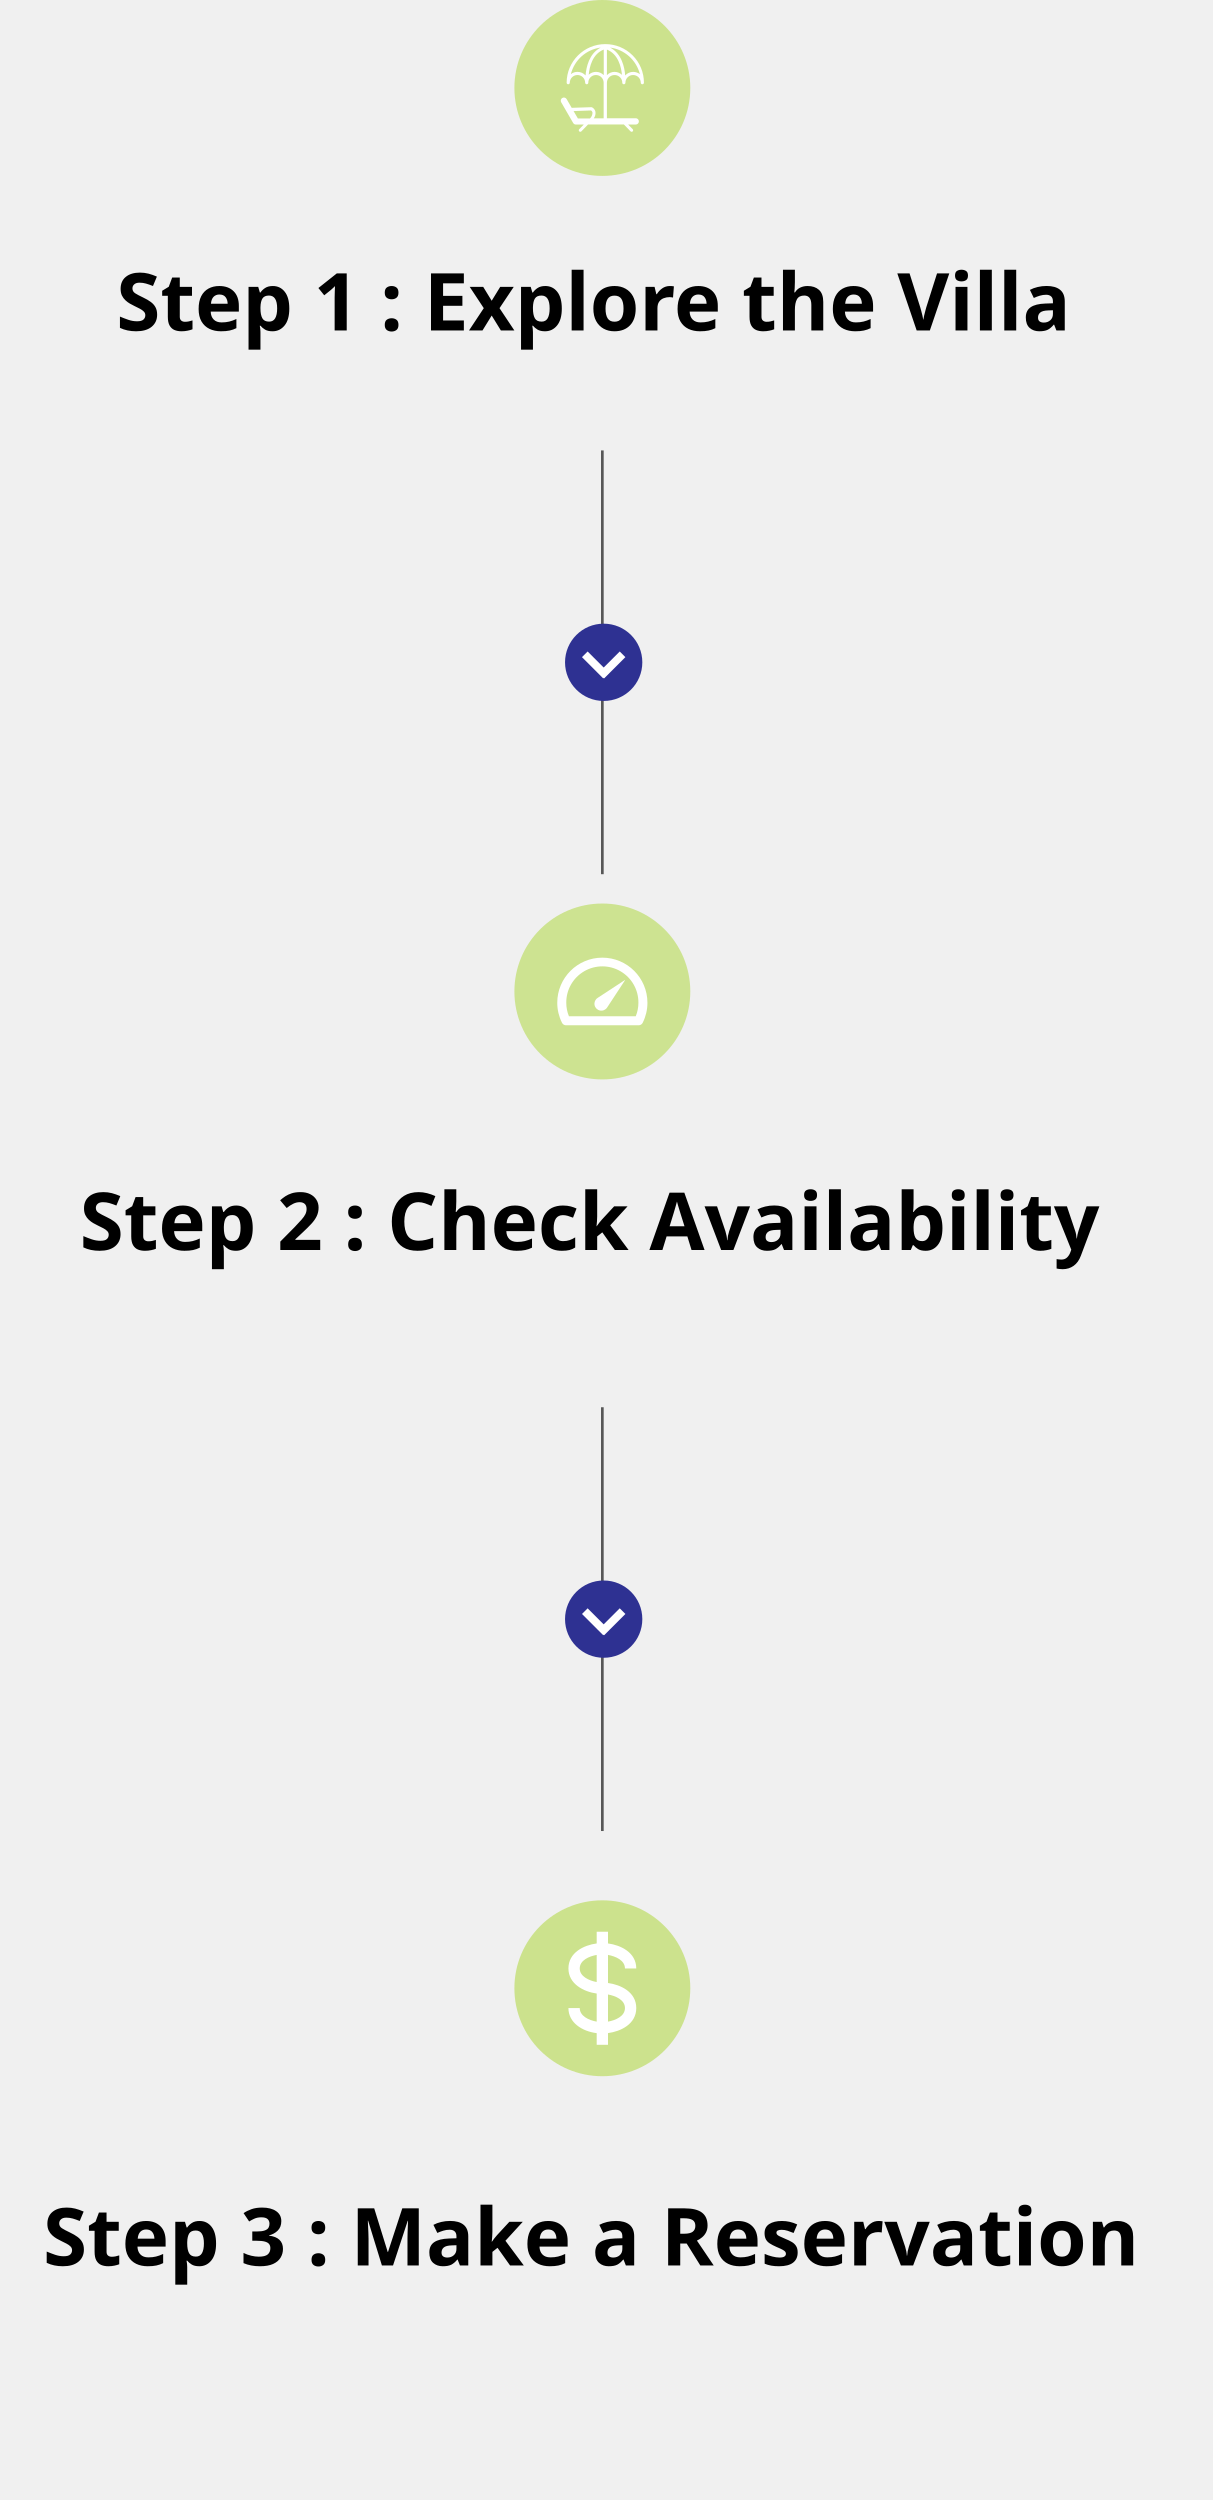
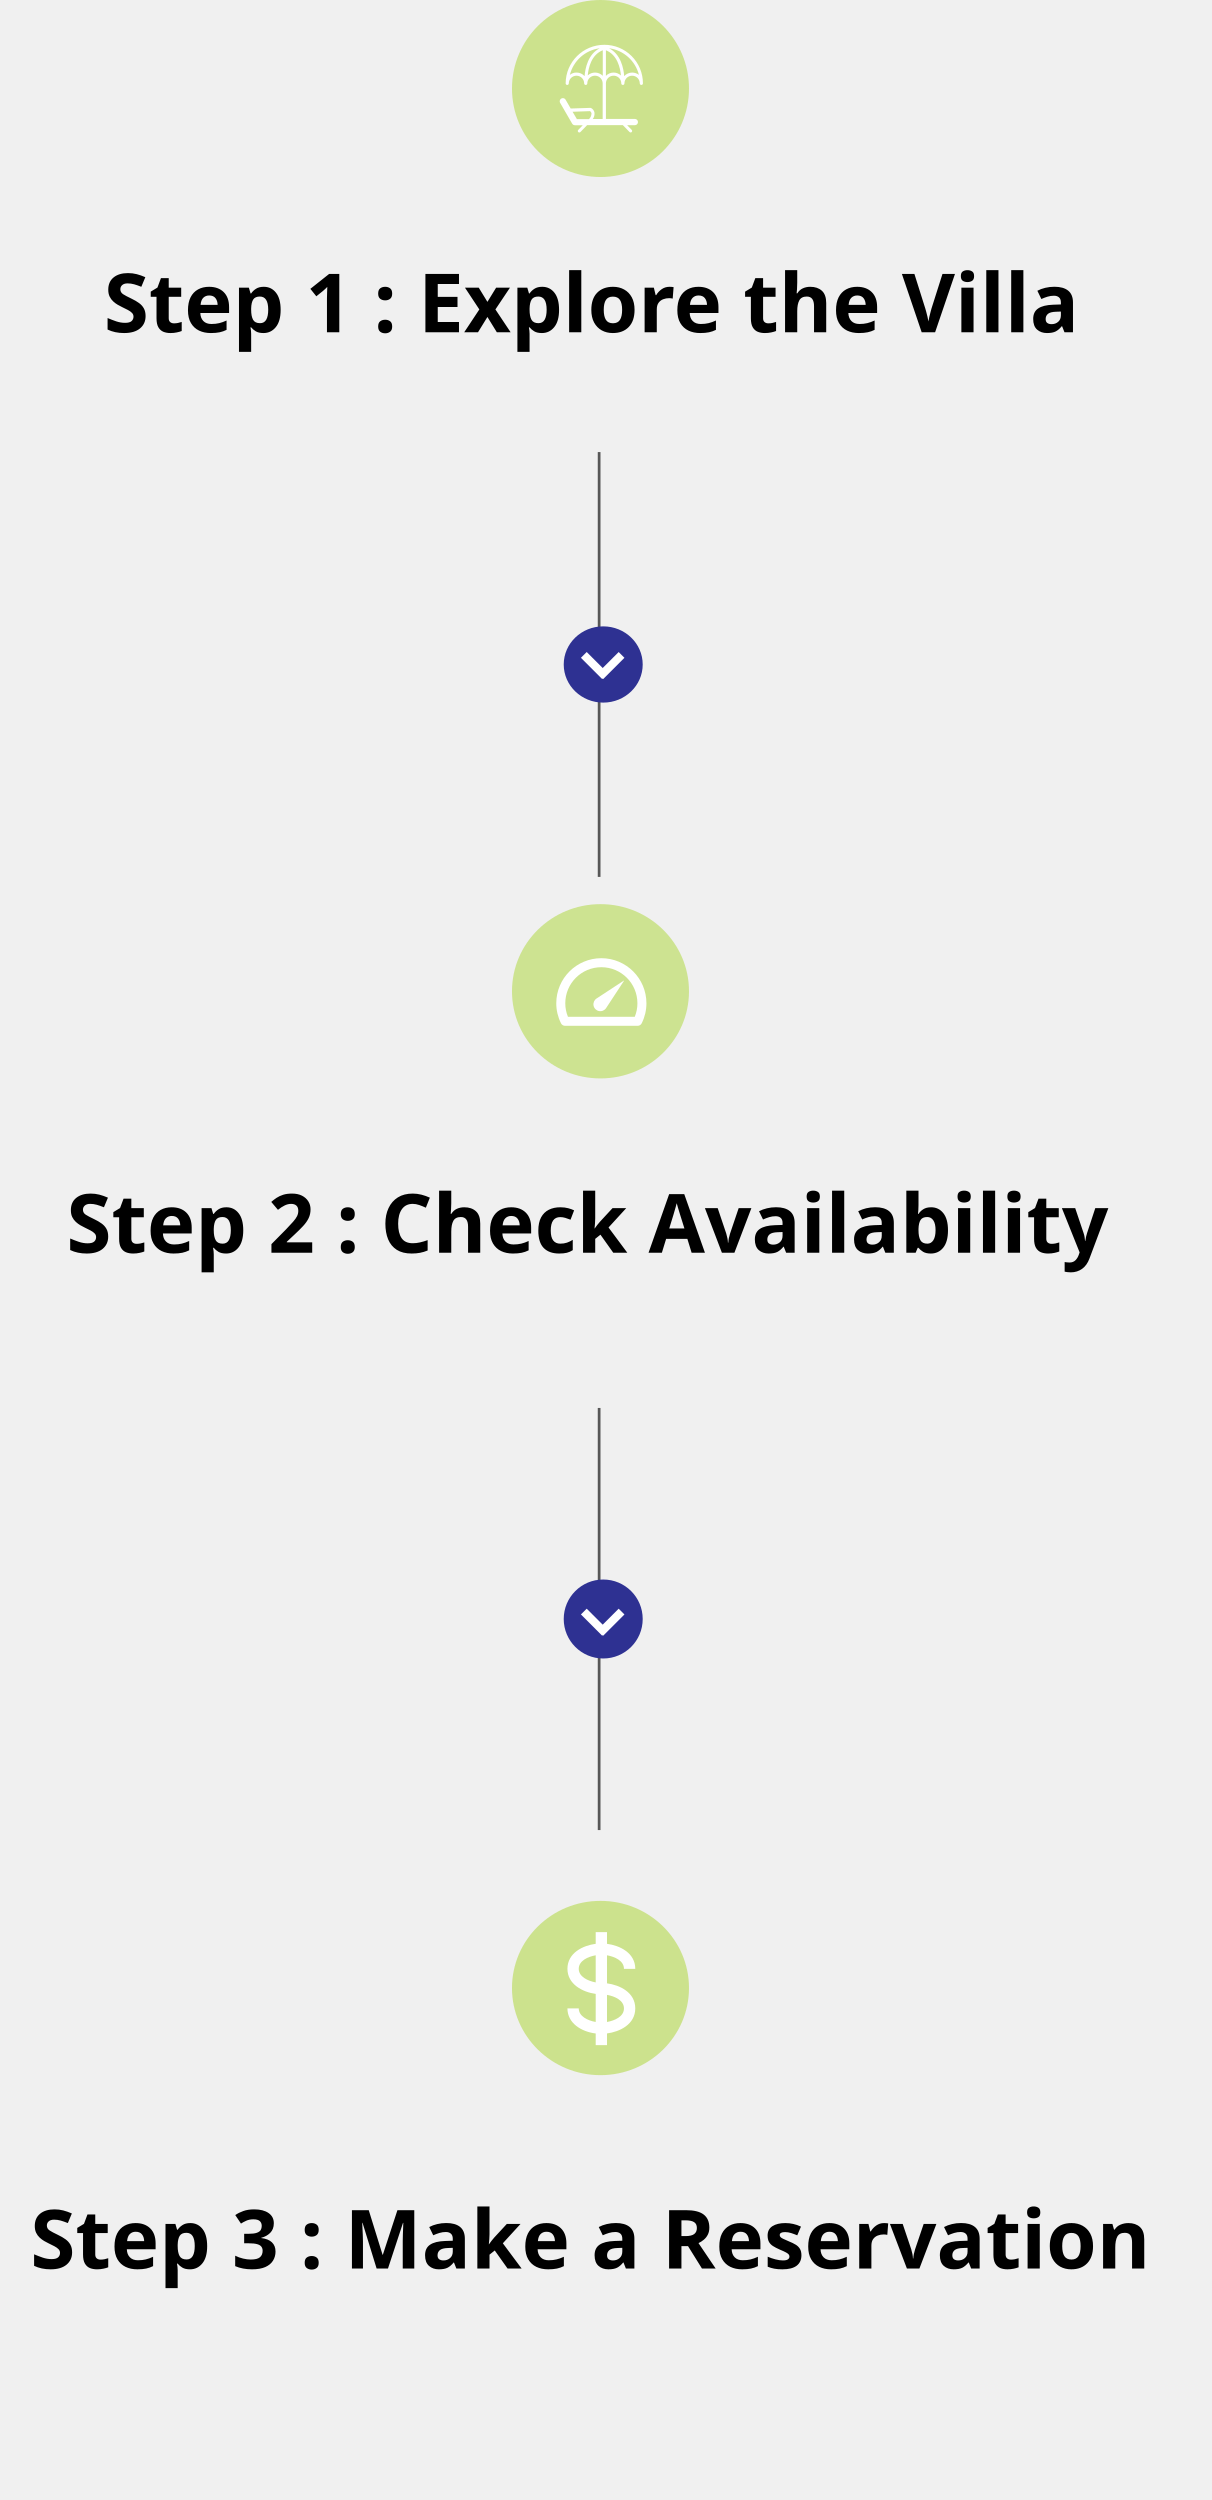
- <svg xmlns="http://www.w3.org/2000/svg" width="455" height="938" viewBox="0 0 455 938">
-   <g id="Group_107" data-name="Group 107" transform="translate(17 -2290)">
-     <circle id="Ellipse_6" data-name="Ellipse 6" cx="33" cy="33" r="33" transform="translate(176 2290)" fill="#cce28d" />
-     <text id="Step_1_:_Explore_the_Villa_" data-name="Step 1 : Explore the Villa  " transform="translate(15 2385)" font-size="30" font-family="Montserrat" font-weight="600">
-       <tspan x="11.63" y="29">Step 1 : Explore the Villa </tspan>
-       <tspan x="194" y="59" />
+ <svg xmlns="http://www.w3.org/2000/svg" width="445" height="918" viewBox="0 0 445 918">
+   <g id="Group_107" data-name="Group 107" transform="translate(16.676 -2289.745)">
+     <circle id="Ellipse_6" data-name="Ellipse 6" cx="32.5" cy="32.5" r="32.5" transform="translate(171.324 2289.745)" fill="#cce28d" />
+     <text id="Step_1_:_Explore_the_Villa_" data-name="Step 1 : Explore the Villa  " transform="translate(14.324 2382.745)" font-size="30" font-family="Montserrat" font-weight="600">
+       <tspan x="7.13" y="29">Step 1 : Explore the Villa </tspan>
+       <tspan x="189.5" y="59" />
    </text>
-     <line id="Line_29" data-name="Line 29" y2="159" transform="translate(209 2459)" fill="none" stroke="#000" stroke-width="1" opacity="0.64" />
-     <circle id="Ellipse_9" data-name="Ellipse 9" cx="14.5" cy="14.5" r="14.5" transform="translate(195 2524)" fill="#2e3192" />
-     <g id="Group_47" data-name="Group 47" transform="translate(-399.083 397)">
-       <line id="Line_31" data-name="Line 31" x2="7.968" y2="7.968" transform="translate(601.5 2138.5)" fill="none" stroke="#fff" stroke-width="3" />
-       <line id="Line_32" data-name="Line 32" x1="7.968" y2="7.968" transform="translate(607.697 2138.5)" fill="none" stroke="#fff" stroke-width="3" />
+     <line id="Line_29" data-name="Line 29" y2="156" transform="translate(203.324 2455.745)" fill="none" stroke="#000" stroke-width="1" opacity="0.64" />
+     <ellipse id="Ellipse_9" data-name="Ellipse 9" cx="14.5" cy="14" rx="14.5" ry="14" transform="translate(190.324 2519.745)" fill="#2e3192" />
+     <g id="Group_47" data-name="Group 47" transform="translate(197.699 2530.228)">
+       <line id="Line_31" data-name="Line 31" x2="7.797" y2="7.797" transform="translate(0)" fill="none" stroke="#fff" stroke-width="3" />
+       <line id="Line_32" data-name="Line 32" x1="7.797" y2="7.797" transform="translate(6.064)" fill="none" stroke="#fff" stroke-width="3" />
    </g>
-     <circle id="Ellipse_7" data-name="Ellipse 7" cx="33" cy="33" r="33" transform="translate(176 2629)" fill="#cde391" />
-     <g id="bx-tachometer" transform="translate(190.083 2645.312)">
-       <path id="Path_34" data-name="Path 34" d="M18.917,4A16.936,16.936,0,0,0,2,20.917a16.731,16.731,0,0,0,1.778,7.52,1.694,1.694,0,0,0,1.514.939H32.54a1.7,1.7,0,0,0,1.516-.939,16.731,16.731,0,0,0,1.778-7.52A16.936,16.936,0,0,0,18.917,4ZM31.452,25.992H6.382a13.322,13.322,0,0,1-1-5.075,13.534,13.534,0,1,1,27.067,0,13.322,13.322,0,0,1-1,5.075Z" fill="#fff" />
-       <path id="Path_35" data-name="Path 35" d="M11.418,15.683a2.592,2.592,0,1,0,3.588,3.588l6.7-10.214a.058.058,0,0,0,0-.059.056.056,0,0,0-.076-.017l-10.214,6.7Z" transform="translate(5.704 3.439)" fill="#fff" />
+     <ellipse id="Ellipse_7" data-name="Ellipse 7" cx="32.5" cy="32" rx="32.5" ry="32" transform="translate(171.324 2621.745)" fill="#cde391" />
+     <g id="bx-tachometer" transform="translate(187.587 2641.594)">
+       <path id="Path_34" data-name="Path 34" d="M18.553,4A16.572,16.572,0,0,0,2,20.553a16.371,16.371,0,0,0,1.74,7.358,1.657,1.657,0,0,0,1.482.919H31.884a1.66,1.66,0,0,0,1.483-.919,16.371,16.371,0,0,0,1.74-7.358A16.572,16.572,0,0,0,18.553,4ZM30.82,25.52H6.287a13.036,13.036,0,0,1-.977-4.966,13.243,13.243,0,1,1,26.486,0,13.036,13.036,0,0,1-.977,4.966Z" transform="translate(-2 -4)" fill="#fff" />
+       <path id="Path_35" data-name="Path 35" d="M11.393,15.539A2.536,2.536,0,1,0,14.9,19.05l6.558-9.995a.056.056,0,0,0,0-.058.055.055,0,0,0-.074-.017l-9.995,6.558Z" transform="translate(3.404 -0.742)" fill="#fff" />
    </g>
-     <text id="Step_2_:_Check_Availability_" data-name="Step 2 : Check Availability  " transform="translate(-1 2730)" font-size="30" font-family="Montserrat" font-weight="600">
-       <tspan x="13.9" y="29">Step 2 : Check Availability </tspan>
-       <tspan x="211" y="59" />
+     <text id="Step_2_:_Check_Availability_" data-name="Step 2 : Check Availability  " transform="translate(-1.676 2720.745)" font-size="30" font-family="Montserrat" font-weight="600">
+       <tspan x="9.4" y="29">Step 2 : Check Availability </tspan>
+       <tspan x="206.5" y="59" />
    </text>
-     <line id="Line_33" data-name="Line 33" y2="159" transform="translate(209 2818)" fill="none" stroke="#000" stroke-width="1" opacity="0.64" />
-     <circle id="Ellipse_11" data-name="Ellipse 11" cx="14.5" cy="14.5" r="14.5" transform="translate(195 2883)" fill="#2e3192" />
-     <g id="Group_49" data-name="Group 49" transform="translate(-399.083 756)">
-       <line id="Line_31-2" data-name="Line 31" x2="7.968" y2="7.968" transform="translate(601.5 2138.5)" fill="none" stroke="#fff" stroke-width="3" />
-       <line id="Line_32-2" data-name="Line 32" x1="7.968" y2="7.968" transform="translate(607.697 2138.5)" fill="none" stroke="#fff" stroke-width="3" />
+     <line id="Line_33" data-name="Line 33" y2="155" transform="translate(203.324 2806.745)" fill="none" stroke="#000" stroke-width="1" opacity="0.64" />
+     <circle id="Ellipse_11" data-name="Ellipse 11" cx="14.5" cy="14.5" r="14.5" transform="translate(190.324 2869.745)" fill="#2e3192" />
+     <g id="Group_49" data-name="Group 49" transform="translate(197.699 2881.514)">
+       <line id="Line_31-2" data-name="Line 31" x2="7.797" y2="7.797" transform="translate(0)" fill="none" stroke="#fff" stroke-width="3" />
+       <line id="Line_32-2" data-name="Line 32" x1="7.797" y2="7.797" transform="translate(6.064)" fill="none" stroke="#fff" stroke-width="3" />
    </g>
-     <circle id="Ellipse_8" data-name="Ellipse 8" cx="33" cy="33" r="33" transform="translate(176 3003)" fill="#cce28d" />
-     <path id="bx-dollar" d="M27.212,15.789h4.243c0-6.018-5.844-8.763-10.607-9.4V2H16.606V6.393C11.843,7.025,6,9.77,6,15.789c0,5.74,5.655,8.725,10.607,9.4V35.729c-3.072-.532-6.364-2.172-6.364-5.091H6c0,5.492,5.144,8.738,10.607,9.41v4.378h4.243V40.036c4.762-.632,10.607-3.379,10.607-9.4s-5.844-8.763-10.607-9.4V10.7C23.67,11.2,27.212,12.694,27.212,15.789Zm-16.971,0c0-3.1,3.543-4.584,6.364-5.091v10.18C13.7,20.341,10.242,18.752,10.242,15.789ZM27.212,30.638c0,3.1-3.543,4.584-6.364,5.091V25.547C23.67,26.054,27.212,27.543,27.212,30.638Z" transform="translate(190.273 3012.787)" fill="#fff" />
-     <text id="Step_3_:_Make_a_Reservation_" data-name="Step 3 : Make a Reservation  " transform="translate(-17 3111)" font-size="30" font-family="Montserrat" font-weight="600">
-       <tspan x="16.15" y="29">Step 3 : Make a Reservation </tspan>
-       <tspan x="227.5" y="59" />
+     <ellipse id="Ellipse_8" data-name="Ellipse 8" cx="32.5" cy="32" rx="32.5" ry="32" transform="translate(171.324 2987.745)" fill="#cce28d" />
+     <path id="bx-dollar" d="M26.757,15.492h4.152c0-5.889-5.719-8.575-10.379-9.194V2H16.378V6.3C11.718,6.917,6,9.6,6,15.492c0,5.617,5.534,8.538,10.379,9.2V35c-3.006-.521-6.227-2.126-6.227-4.982H6c0,5.374,5.034,8.55,10.379,9.208v4.284h4.152v-4.3c4.66-.619,10.379-3.307,10.379-9.2s-5.719-8.575-10.379-9.194V10.511C23.29,11.007,26.757,12.464,26.757,15.492Zm-16.606,0c0-3.029,3.467-4.486,6.227-4.982v9.962C13.532,19.947,10.151,18.392,10.151,15.492Zm16.606,14.53c0,3.029-3.467,4.486-6.227,4.982V25.041C23.29,25.537,26.757,26.994,26.757,30.023Z" transform="translate(185.687 2997.216)" fill="#fff" />
+     <text id="Step_3_:_Make_a_Reservation_" data-name="Step 3 : Make a Reservation  " transform="translate(-16.676 3093.745)" font-size="30" font-family="Montserrat" font-weight="600">
+       <tspan x="11.15" y="29">Step 3 : Make a Reservation </tspan>
+       <tspan x="222.5" y="59" />
    </text>
-     <g id="noun-vacation-2527534" transform="translate(193.4 2306.548)">
+     <g id="noun-vacation-2527534" transform="translate(188.876 2306.196)">
      <g id="Group_62" data-name="Group 62" transform="translate(0)">
-         <path id="Path_48" data-name="Path 48" d="M26.339,7.5A14.522,14.522,0,0,0,11.82,21.979a.592.592,0,1,0,1.184,0,2.88,2.88,0,0,1,5.76,0,.592.592,0,1,0,1.184,0,2.084,2.084,0,0,1,.039-.513h0a2.884,2.884,0,0,1,5.721.513V35.354H22a3.334,3.334,0,0,0,.631-2.446,2.434,2.434,0,0,0-1.3-1.7.585.585,0,0,0-.276-.039l-7.338.237L11.82,28.134a1.184,1.184,0,0,0-2.052,1.184l4.5,7.772a1.177,1.177,0,0,0,1.026.592h2.959l-1.7,1.736a.572.572,0,0,0,0,.829.565.565,0,0,0,.395.158.634.634,0,0,0,.434-.2l2.486-2.564H33.283l2.486,2.564a.634.634,0,0,0,.434.2.457.457,0,0,0,.395-.158.572.572,0,0,0,0-.829l-1.7-1.736h2.88a1.184,1.184,0,0,0,0-2.367H26.931V21.979a2.884,2.884,0,0,1,5.721-.513h0a2.249,2.249,0,0,1,.039.513.592.592,0,1,0,1.184,0,2.88,2.88,0,0,1,5.76,0,.592.592,0,1,0,1.184,0A14.463,14.463,0,0,0,26.339,7.5ZM14.424,32.631l6.549-.237a1.273,1.273,0,0,1,.552.789,3.039,3.039,0,0,1-.947,2.209H16.042Zm1.46-14.716a3.885,3.885,0,0,0-2.486.868A13.322,13.322,0,0,1,24.6,8.8c-4.379,2.209-5.444,7.457-5.681,10.455A4.049,4.049,0,0,0,15.884,17.916Zm6.983,0a4.088,4.088,0,0,0-2.762,1.065c.276-2.92,1.381-7.772,5.642-9.429v9.587A4.093,4.093,0,0,0,22.867,17.916Zm6.944,0a4.023,4.023,0,0,0-2.88,1.223V9.552c4.261,1.7,5.366,6.51,5.642,9.469A4.048,4.048,0,0,0,29.811,17.916Zm6.983,0a4.027,4.027,0,0,0-3,1.341c-.237-3-1.3-8.246-5.681-10.455a13.37,13.37,0,0,1,11.2,9.982A4.25,4.25,0,0,0,36.794,17.916Z" transform="translate(-9.618 -7.5)" fill="#fff" />
+         <path id="Path_48" data-name="Path 48" d="M25.98,7.5A14.21,14.21,0,0,0,11.773,21.668a.579.579,0,1,0,1.158,0,2.818,2.818,0,0,1,5.636,0,.579.579,0,1,0,1.158,0,2.039,2.039,0,0,1,.039-.5h0a2.822,2.822,0,0,1,5.6.5V34.755H21.733a3.262,3.262,0,0,0,.618-2.394,2.382,2.382,0,0,0-1.274-1.66.572.572,0,0,0-.27-.039l-7.181.232-1.853-3.2a1.159,1.159,0,1,0-2.007,1.158l4.4,7.605a1.152,1.152,0,0,0,1,.579h2.9l-1.66,1.7a.56.56,0,0,0,0,.811.553.553,0,0,0,.386.154.62.62,0,0,0,.425-.193l2.432-2.509H32.774L35.206,39.5a.62.62,0,0,0,.425.193.448.448,0,0,0,.386-.154.56.56,0,0,0,0-.811l-1.66-1.7h2.818a1.158,1.158,0,1,0,0-2.316H26.559V21.668a2.822,2.822,0,0,1,5.6-.5h0a2.2,2.2,0,0,1,.039.5.579.579,0,1,0,1.158,0,2.818,2.818,0,0,1,5.636,0,.579.579,0,1,0,1.158,0A14.153,14.153,0,0,0,25.98,7.5ZM14.321,32.091l6.408-.232a1.245,1.245,0,0,1,.54.772,2.974,2.974,0,0,1-.927,2.162H15.9Zm1.428-14.4a3.8,3.8,0,0,0-2.432.849A13.036,13.036,0,0,1,24.281,8.774C20,10.936,18.954,16.07,18.722,19A3.962,3.962,0,0,0,15.749,17.692Zm6.833,0a4,4,0,0,0-2.7,1.042c.27-2.857,1.351-7.605,5.521-9.227v9.381A4.005,4.005,0,0,0,22.582,17.692Zm6.794,0a3.937,3.937,0,0,0-2.818,1.2V9.507c4.169,1.66,5.25,6.37,5.521,9.265A3.961,3.961,0,0,0,29.377,17.692Zm6.833,0A3.941,3.941,0,0,0,33.276,19C33.044,16.07,32,10.936,27.717,8.774a13.082,13.082,0,0,1,10.964,9.767A4.158,4.158,0,0,0,36.21,17.692Z" transform="translate(-9.618 -7.5)" fill="#fff" />
      </g>
    </g>
  </g>
</svg>
